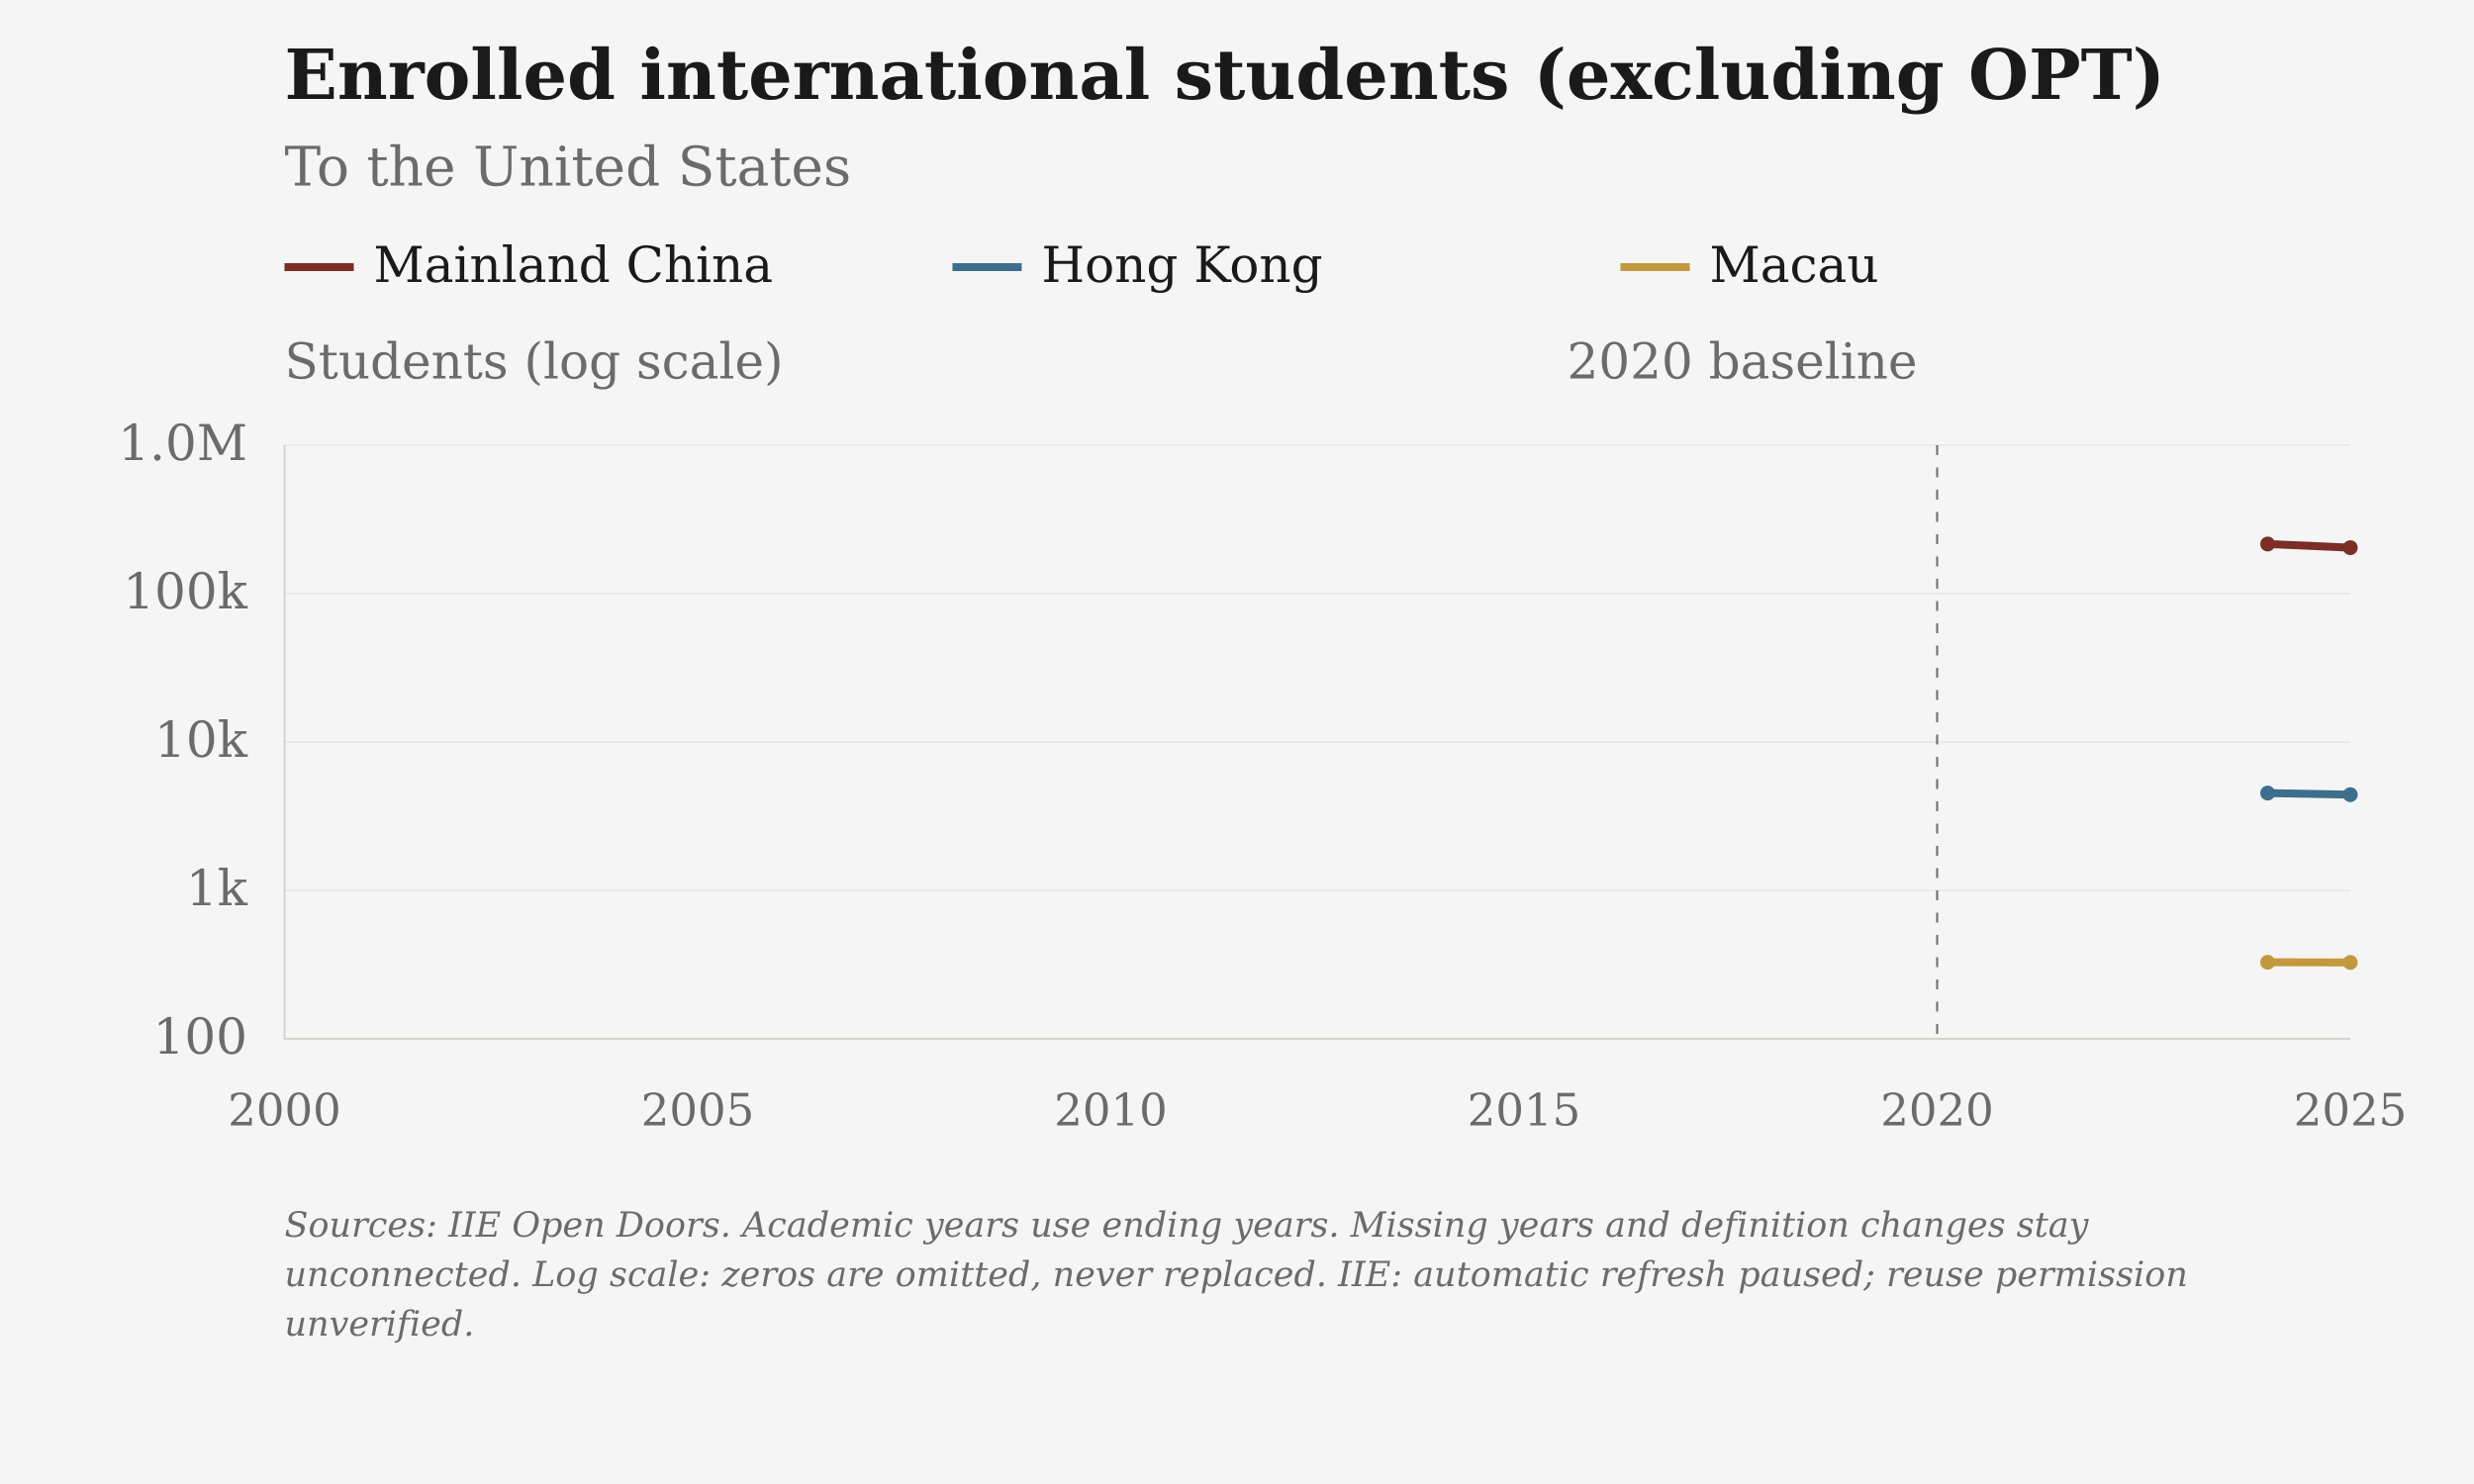
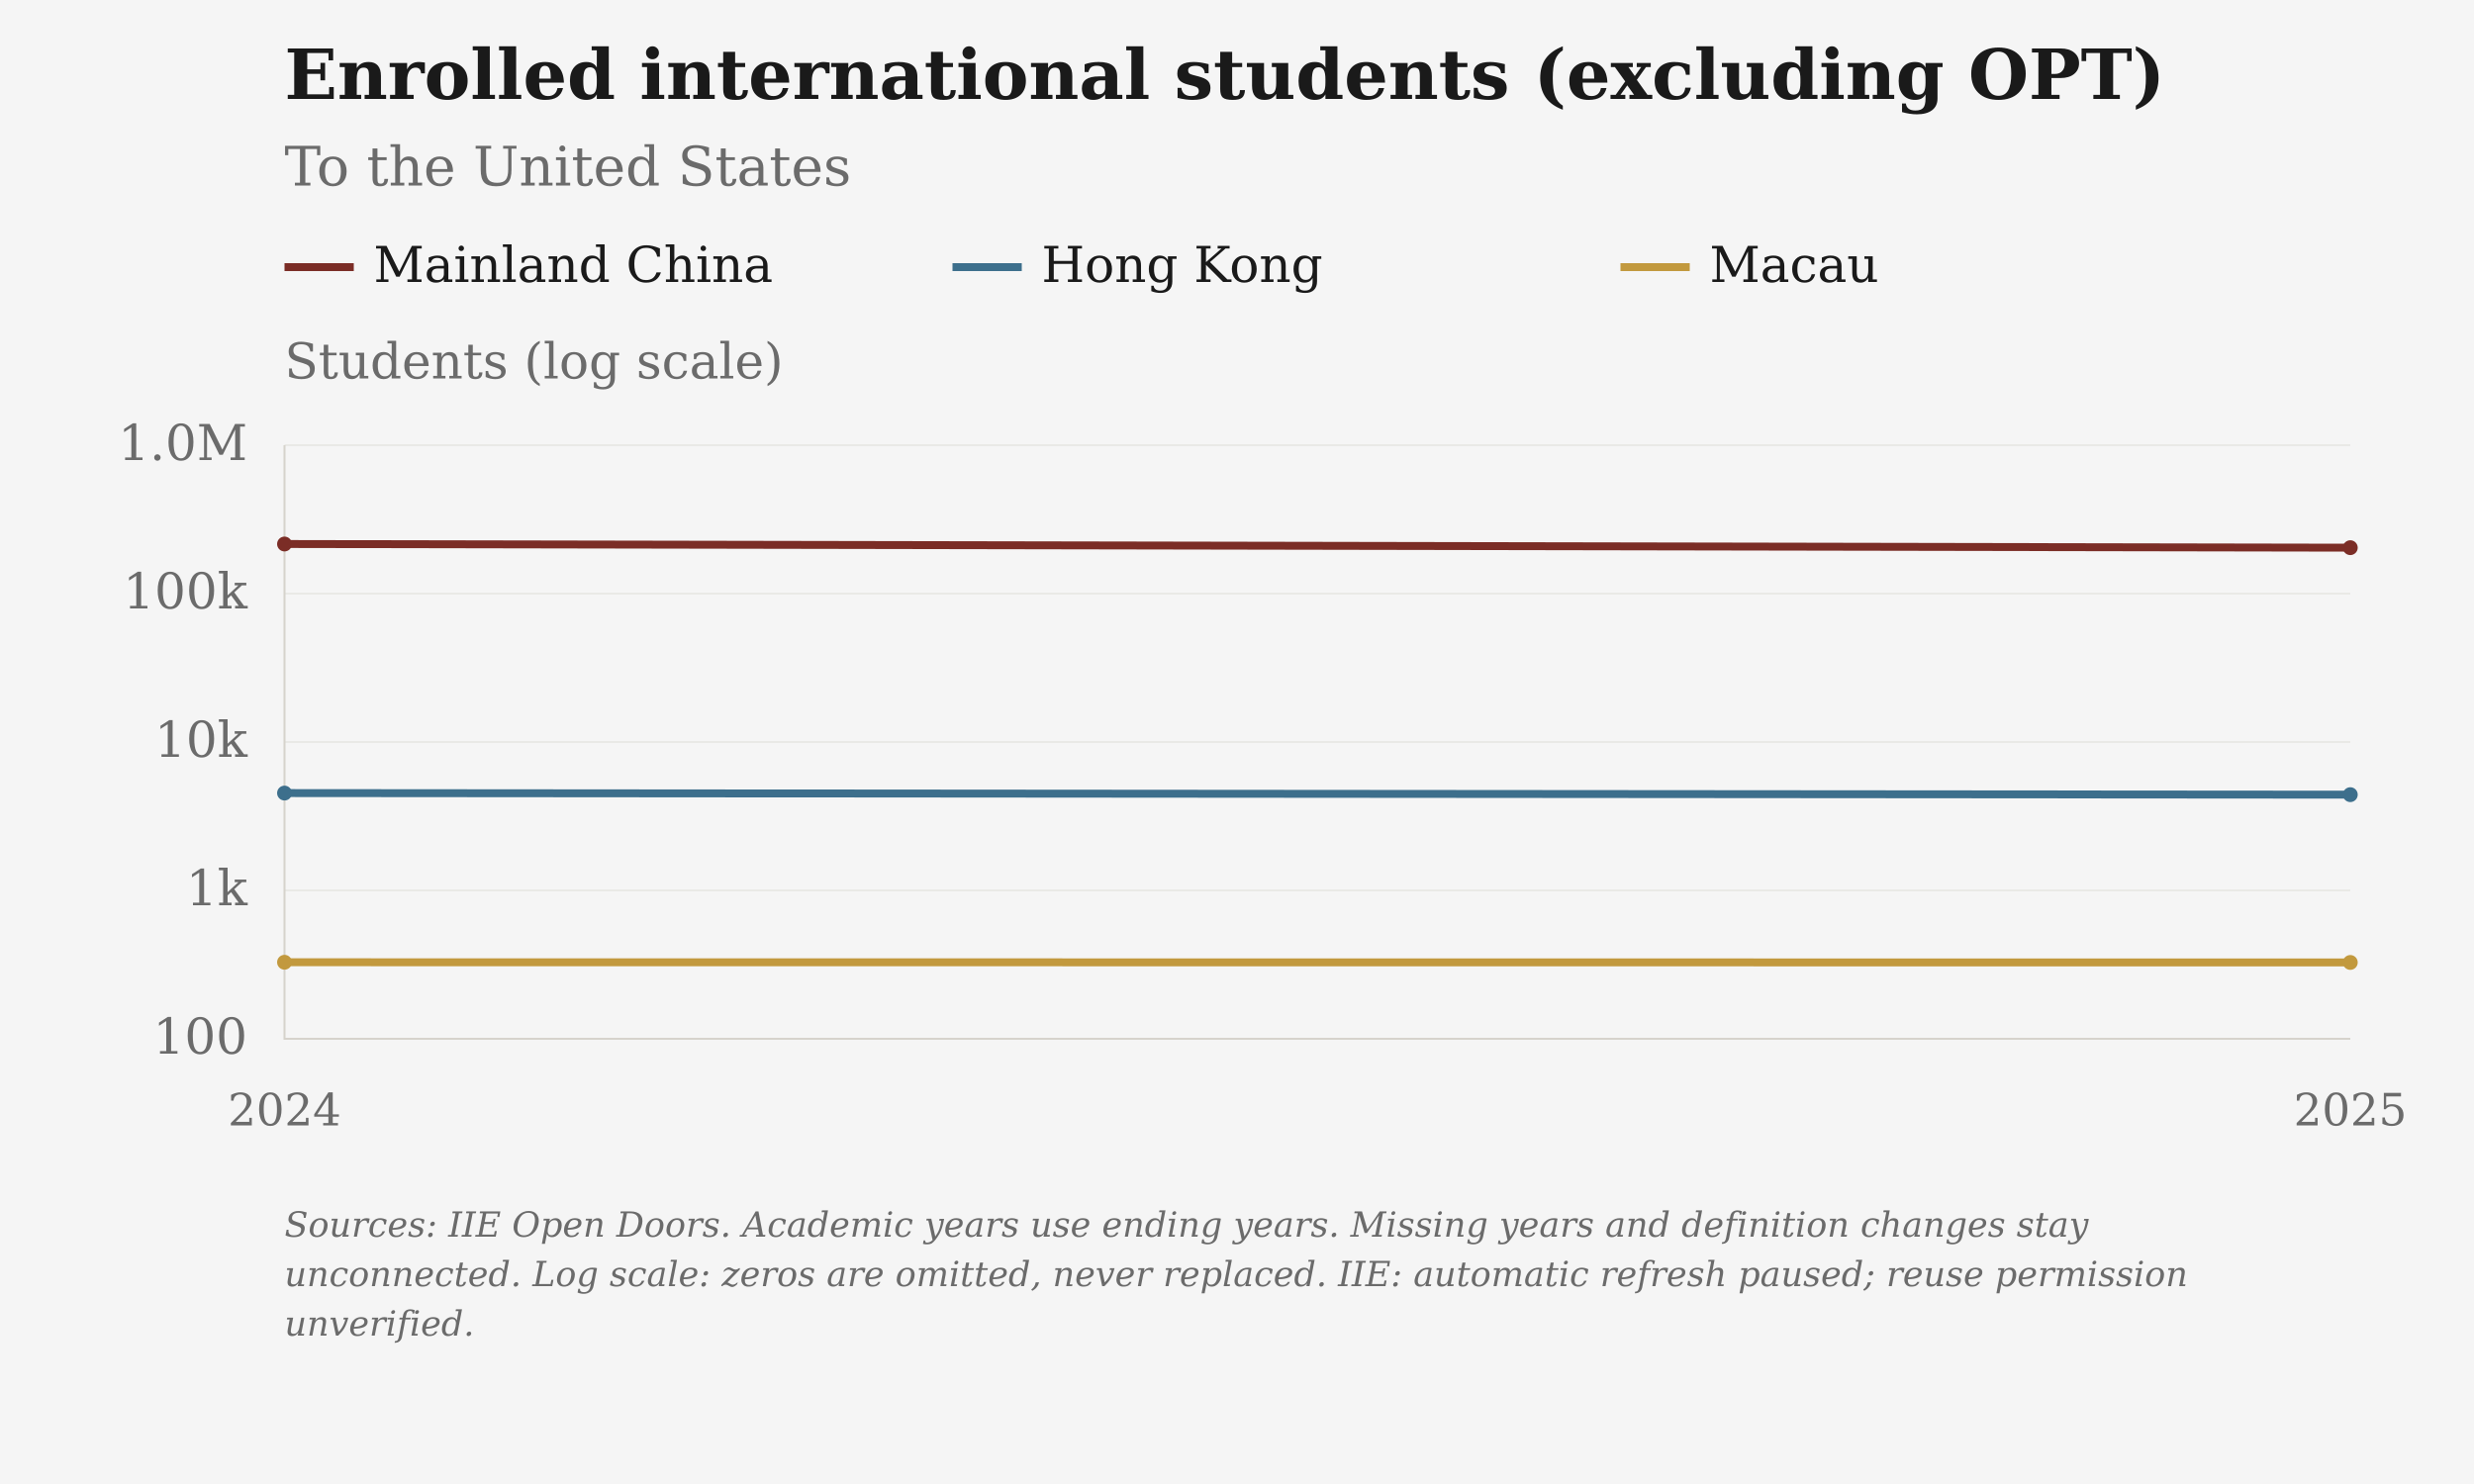
<svg xmlns="http://www.w3.org/2000/svg" viewBox="0 0 1000 600" role="img" aria-label="Enrolled international students (excluding OPT): To the United States">
  <rect class="chart-background" width="1000" height="600" fill="#F5F5F5" />
  <g font-family="DejaVu Serif, Georgia, 'Times New Roman', serif" font-size="20" fill="#6B6B6B">
    <text x="115" y="40" font-size="28" font-weight="bold" fill="#1A1A1A">Enrolled international students (excluding OPT)</text>
    <text x="115" y="75" font-size="22">To the United States</text>
    <path class="legend-swatch" data-geography="CHN" d="M115 108h28" stroke="#7B2D26" stroke-width="3.2" />
    <text x="151" y="114" fill="#1A1A1A">Mainland China</text>
    <path class="legend-swatch" data-geography="HKG" d="M385 108h28" stroke="#3D6F8C" stroke-width="3.2" />
    <text x="421" y="114" fill="#1A1A1A">Hong Kong</text>
    <path class="legend-swatch" data-geography="MAC" d="M655 108h28" stroke="#C2993E" stroke-width="3.2" />
    <text x="691" y="114" fill="#1A1A1A">Macau</text>
    <text x="115" y="153">Students (log scale)</text>
    <path d="M115 420.00H950" stroke="#D6D3CC" stroke-opacity="0.6" stroke-width="0.5" />
    <text x="100" y="426.00" text-anchor="end">100</text>
    <path d="M115 360.00H950" stroke="#D6D3CC" stroke-opacity="0.6" stroke-width="0.5" />
    <text x="100" y="366.00" text-anchor="end">1k</text>
    <path d="M115 300.00H950" stroke="#D6D3CC" stroke-opacity="0.6" stroke-width="0.5" />
    <text x="100" y="306.00" text-anchor="end">10k</text>
    <path d="M115 240.00H950" stroke="#D6D3CC" stroke-opacity="0.6" stroke-width="0.5" />
    <text x="100" y="246.00" text-anchor="end">100k</text>
    <path d="M115 180.00H950" stroke="#D6D3CC" stroke-opacity="0.6" stroke-width="0.5" />
    <text x="100" y="186.00" text-anchor="end">1.0M</text>
-     <text x="115.00" y="455" font-size="18" text-anchor="middle">2000</text>
-     <text x="282.00" y="455" font-size="18" text-anchor="middle">2005</text>
-     <text x="449.00" y="455" font-size="18" text-anchor="middle">2010</text>
-     <text x="616.00" y="455" font-size="18" text-anchor="middle">2015</text>
-     <text x="783.00" y="455" font-size="18" text-anchor="middle">2020</text>
+     <text x="115.00" y="455" font-size="18" text-anchor="middle">2024</text>
    <text x="950.00" y="455" font-size="18" text-anchor="middle">2025</text>
    <path d="M115 180V420H950" stroke="#D6D3CC" stroke-width="0.8" fill="none" />
-     <path d="M783.00 180V420" stroke="#6B6B6B" stroke-width="0.8" stroke-dasharray="4 5" />
-     <text x="775.00" y="153" text-anchor="end">2020 baseline</text>
-     <path class="data-line" data-geography="CHN" data-series-id="iie:CHN:USA:enrolled_students" d="M916.60,219.95 L950.00,221.43" fill="none" stroke="#7B2D26" stroke-width="3.2" stroke-linejoin="round" />
-     <circle data-geography="CHN" data-period="2023/24" cx="916.60" cy="219.95" r="3" fill="#7B2D26" />
+     <path class="data-line" data-geography="CHN" data-series-id="iie:CHN:USA:enrolled_students" d="M115.00,219.95 L950.00,221.43" fill="none" stroke="#7B2D26" stroke-width="3.2" stroke-linejoin="round" />
+     <circle data-geography="CHN" data-period="2023/24" cx="115.00" cy="219.95" r="3" fill="#7B2D26" />
    <circle data-geography="CHN" data-period="2024/25" cx="950.00" cy="221.43" r="3" fill="#7B2D26" />
-     <path class="data-line" data-geography="HKG" data-series-id="iie:HKG:USA:enrolled_students" d="M916.60,320.65 L950.00,321.29" fill="none" stroke="#3D6F8C" stroke-width="3.2" stroke-linejoin="round" />
-     <circle data-geography="HKG" data-period="2023/24" cx="916.60" cy="320.65" r="3" fill="#3D6F8C" />
+     <path class="data-line" data-geography="HKG" data-series-id="iie:HKG:USA:enrolled_students" d="M115.00,320.65 L950.00,321.29" fill="none" stroke="#3D6F8C" stroke-width="3.2" stroke-linejoin="round" />
+     <circle data-geography="HKG" data-period="2023/24" cx="115.00" cy="320.65" r="3" fill="#3D6F8C" />
    <circle data-geography="HKG" data-period="2024/25" cx="950.00" cy="321.29" r="3" fill="#3D6F8C" />
-     <path class="data-line" data-geography="MAC" data-series-id="iie:MAC:USA:enrolled_students" d="M916.60,389.05 L950.00,389.13" fill="none" stroke="#C2993E" stroke-width="3.2" stroke-linejoin="round" />
-     <circle data-geography="MAC" data-period="2023/24" cx="916.60" cy="389.05" r="3" fill="#C2993E" />
+     <path class="data-line" data-geography="MAC" data-series-id="iie:MAC:USA:enrolled_students" d="M115.00,389.05 L950.00,389.13" fill="none" stroke="#C2993E" stroke-width="3.2" stroke-linejoin="round" />
+     <circle data-geography="MAC" data-period="2023/24" cx="115.00" cy="389.05" r="3" fill="#C2993E" />
    <circle data-geography="MAC" data-period="2024/25" cx="950.00" cy="389.13" r="3" fill="#C2993E" />
    <text class="figure-source" x="115" y="500" font-size="14" font-style="italic">Sources: IIE Open Doors. Academic years use ending years. Missing years and definition changes stay</text>
    <text class="figure-source" x="115" y="520" font-size="14" font-style="italic">unconnected. Log scale: zeros are omitted, never replaced. IIE: automatic refresh paused; reuse permission</text>
    <text class="figure-source" x="115" y="540" font-size="14" font-style="italic">unverified.</text>
  </g>
</svg>
